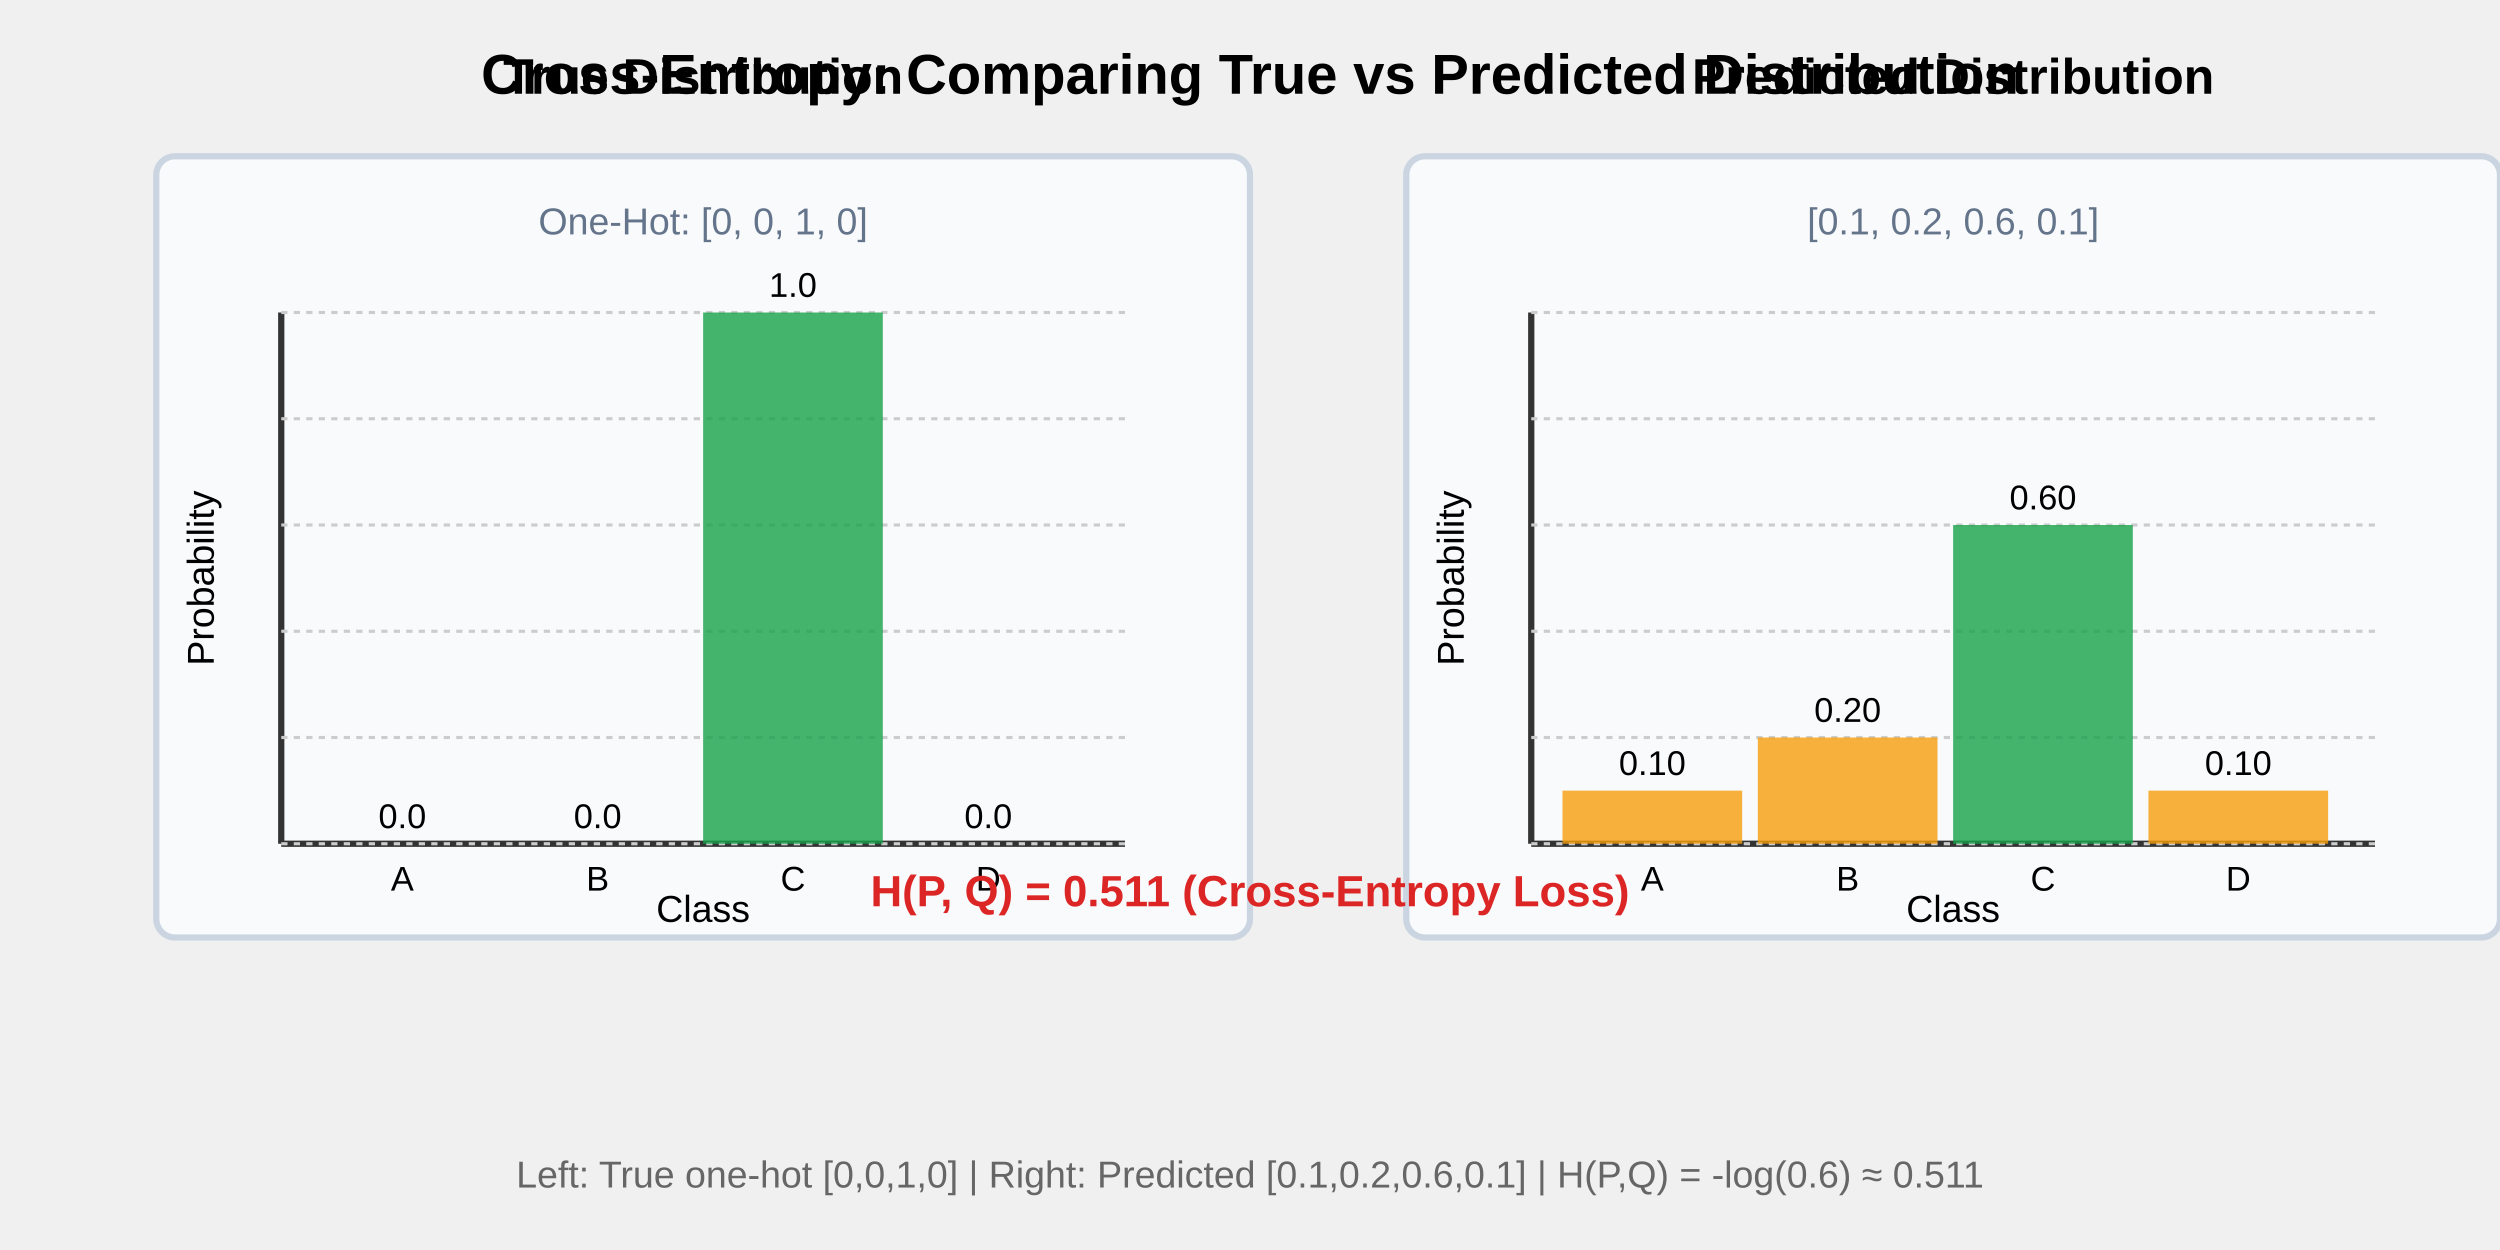
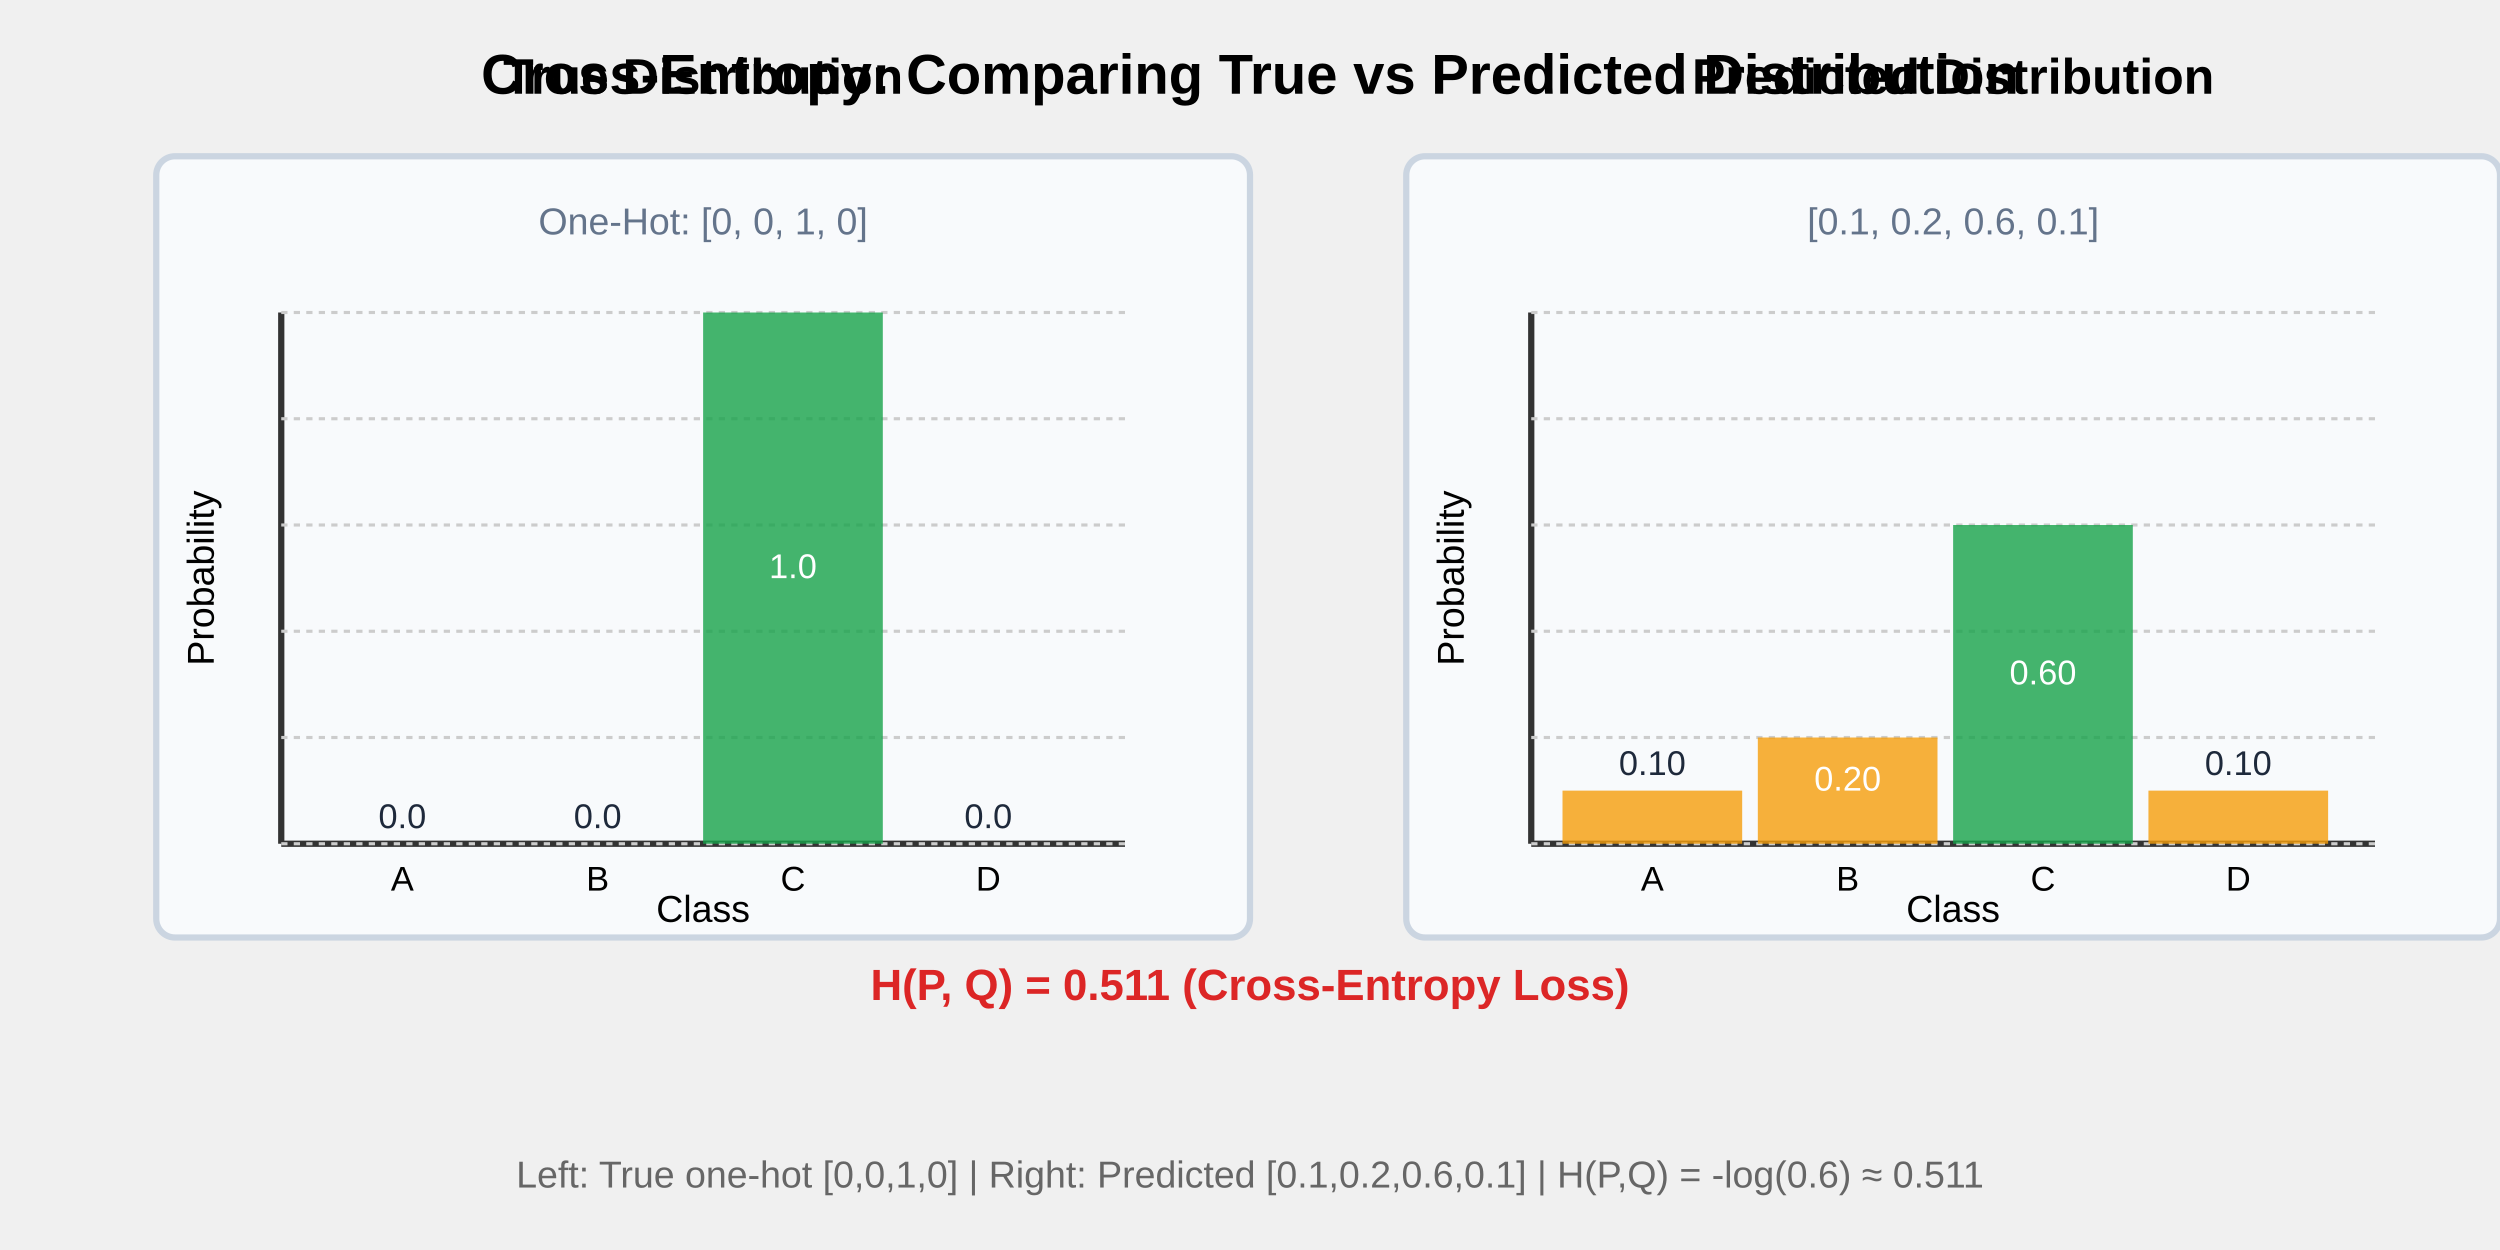
<svg xmlns="http://www.w3.org/2000/svg" width="800" height="400">
  <text x="400.0" y="30" font-family="Arial" font-size="18" font-weight="bold" text-anchor="middle">Cross-Entropy: Comparing True vs Predicted Distribution</text>
  <g transform="translate(50, 50)">
    <text x="175.0" y="-20" font-family="Arial" font-size="16" font-weight="bold" text-anchor="middle">True Distribution</text>
    <rect x="0" y="0" width="350.0" height="250" fill="#f8fafc" stroke="#cbd5e1" stroke-width="2" rx="6" />
    <text x="175.0" y="25" font-family="Arial" font-size="12" fill="#64748b" text-anchor="middle">One-Hot: [0, 0, 1, 0]</text>
    <line x1="40" y1="220" x2="310.0" y2="220" stroke="#333" stroke-width="2" />
    <line x1="40" y1="220" x2="40" y2="50" stroke="#333" stroke-width="2" />
    <text x="175.0" y="245" font-family="Arial" font-size="12" text-anchor="middle">Class</text>
    <text x="15" y="135.0" font-family="Arial" font-size="12" text-anchor="middle" dominant-baseline="middle" transform="rotate(-90, 15, 135.0)">Probability</text>
    <line x1="40" y1="220.0" x2="310.0" y2="220.0" stroke="#ccc" stroke-width="1" stroke-dasharray="2,2" />
    <line x1="40" y1="186.0" x2="310.0" y2="186.0" stroke="#ccc" stroke-width="1" stroke-dasharray="2,2" />
    <line x1="40" y1="152.0" x2="310.0" y2="152.0" stroke="#ccc" stroke-width="1" stroke-dasharray="2,2" />
    <line x1="40" y1="118.0" x2="310.0" y2="118.0" stroke="#ccc" stroke-width="1" stroke-dasharray="2,2" />
    <line x1="40" y1="84.0" x2="310.0" y2="84.0" stroke="#ccc" stroke-width="1" stroke-dasharray="2,2" />
    <line x1="40" y1="50.0" x2="310.0" y2="50.0" stroke="#ccc" stroke-width="1" stroke-dasharray="2,2" />
    <rect x="50.0" y="220.0" width="57.5" height="0.0" fill="#dc2626" opacity="0.8" />
-     <text x="78.75" y="215.0" font-family="Arial" font-size="11" text-anchor="middle">0.0</text>
+     <text x="78.75" y="215.0" font-family="Arial" font-size="11" text-anchor="middle" fill="#1e293b">0.0</text>
    <text x="78.75" y="235" font-family="Arial" font-size="11" text-anchor="middle">A</text>
    <rect x="112.5" y="220.0" width="57.5" height="0.0" fill="#dc2626" opacity="0.8" />
-     <text x="141.25" y="215.0" font-family="Arial" font-size="11" text-anchor="middle">0.0</text>
+     <text x="141.25" y="215.0" font-family="Arial" font-size="11" text-anchor="middle" fill="#1e293b">0.0</text>
    <text x="141.25" y="235" font-family="Arial" font-size="11" text-anchor="middle">B</text>
    <rect x="175.0" y="50.0" width="57.5" height="170.0" fill="#16a34a" opacity="0.8" />
-     <text x="203.75" y="45.0" font-family="Arial" font-size="11" text-anchor="middle">1.0</text>
+     <text x="203.75" y="135.0" font-family="Arial" font-size="11" text-anchor="middle" fill="white">1.0</text>
    <text x="203.75" y="235" font-family="Arial" font-size="11" text-anchor="middle">C</text>
    <rect x="237.5" y="220.0" width="57.5" height="0.0" fill="#dc2626" opacity="0.8" />
-     <text x="266.25" y="215.0" font-family="Arial" font-size="11" text-anchor="middle">0.0</text>
+     <text x="266.25" y="215.0" font-family="Arial" font-size="11" text-anchor="middle" fill="#1e293b">0.0</text>
    <text x="266.25" y="235" font-family="Arial" font-size="11" text-anchor="middle">D</text>
  </g>
  <g transform="translate(450.0, 50)">
    <text x="175.0" y="-20" font-family="Arial" font-size="16" font-weight="bold" text-anchor="middle">Predicted Distribution</text>
    <rect x="0" y="0" width="350.0" height="250" fill="#f8fafc" stroke="#cbd5e1" stroke-width="2" rx="6" />
    <text x="175.0" y="25" font-family="Arial" font-size="12" fill="#64748b" text-anchor="middle">[0.1, 0.2, 0.6, 0.1]</text>
    <line x1="40" y1="220" x2="310.0" y2="220" stroke="#333" stroke-width="2" />
    <line x1="40" y1="220" x2="40" y2="50" stroke="#333" stroke-width="2" />
    <text x="175.0" y="245" font-family="Arial" font-size="12" text-anchor="middle">Class</text>
    <text x="15" y="135.0" font-family="Arial" font-size="12" text-anchor="middle" dominant-baseline="middle" transform="rotate(-90, 15, 135.0)">Probability</text>
    <line x1="40" y1="220.0" x2="310.0" y2="220.0" stroke="#ccc" stroke-width="1" stroke-dasharray="2,2" />
    <line x1="40" y1="186.0" x2="310.0" y2="186.0" stroke="#ccc" stroke-width="1" stroke-dasharray="2,2" />
    <line x1="40" y1="152.0" x2="310.0" y2="152.0" stroke="#ccc" stroke-width="1" stroke-dasharray="2,2" />
    <line x1="40" y1="118.0" x2="310.0" y2="118.0" stroke="#ccc" stroke-width="1" stroke-dasharray="2,2" />
    <line x1="40" y1="84.0" x2="310.0" y2="84.0" stroke="#ccc" stroke-width="1" stroke-dasharray="2,2" />
    <line x1="40" y1="50.0" x2="310.0" y2="50.0" stroke="#ccc" stroke-width="1" stroke-dasharray="2,2" />
    <rect x="50.0" y="203.0" width="57.5" height="17.0" fill="#f59e0b" opacity="0.8" />
-     <text x="78.75" y="198.0" font-family="Arial" font-size="11" text-anchor="middle">0.10</text>
+     <text x="78.75" y="198.0" font-family="Arial" font-size="11" text-anchor="middle" fill="#1e293b">0.10</text>
    <text x="78.75" y="235" font-family="Arial" font-size="11" text-anchor="middle">A</text>
    <rect x="112.5" y="186.0" width="57.5" height="34.0" fill="#f59e0b" opacity="0.8" />
-     <text x="141.25" y="181.0" font-family="Arial" font-size="11" text-anchor="middle">0.20</text>
+     <text x="141.25" y="203.0" font-family="Arial" font-size="11" text-anchor="middle" fill="white">0.20</text>
    <text x="141.25" y="235" font-family="Arial" font-size="11" text-anchor="middle">B</text>
    <rect x="175.0" y="118.0" width="57.5" height="102.0" fill="#16a34a" opacity="0.8" />
-     <text x="203.75" y="113.0" font-family="Arial" font-size="11" text-anchor="middle">0.60</text>
+     <text x="203.75" y="169.0" font-family="Arial" font-size="11" text-anchor="middle" fill="white">0.60</text>
    <text x="203.75" y="235" font-family="Arial" font-size="11" text-anchor="middle">C</text>
    <rect x="237.5" y="203.0" width="57.5" height="17.0" fill="#f59e0b" opacity="0.8" />
-     <text x="266.25" y="198.0" font-family="Arial" font-size="11" text-anchor="middle">0.10</text>
+     <text x="266.25" y="198.0" font-family="Arial" font-size="11" text-anchor="middle" fill="#1e293b">0.10</text>
    <text x="266.25" y="235" font-family="Arial" font-size="11" text-anchor="middle">D</text>
  </g>
-   <text x="400.0" y="290" font-family="Arial" font-size="14" fill="#dc2626" text-anchor="middle" font-weight="bold">H(P, Q) = 0.511 (Cross-Entropy Loss)</text>
+   <text x="400.0" y="320" font-family="Arial" font-size="14" fill="#dc2626" text-anchor="middle" font-weight="bold">H(P, Q) = 0.511 (Cross-Entropy Loss)</text>
  <text x="400.0" y="380" font-family="Arial" font-size="12" fill="#666" text-anchor="middle">Left: True one-hot [0,0,1,0] | Right: Predicted [0.1,0.2,0.6,0.1] | H(P,Q) = -log(0.6) ≈ 0.511</text>
</svg>
